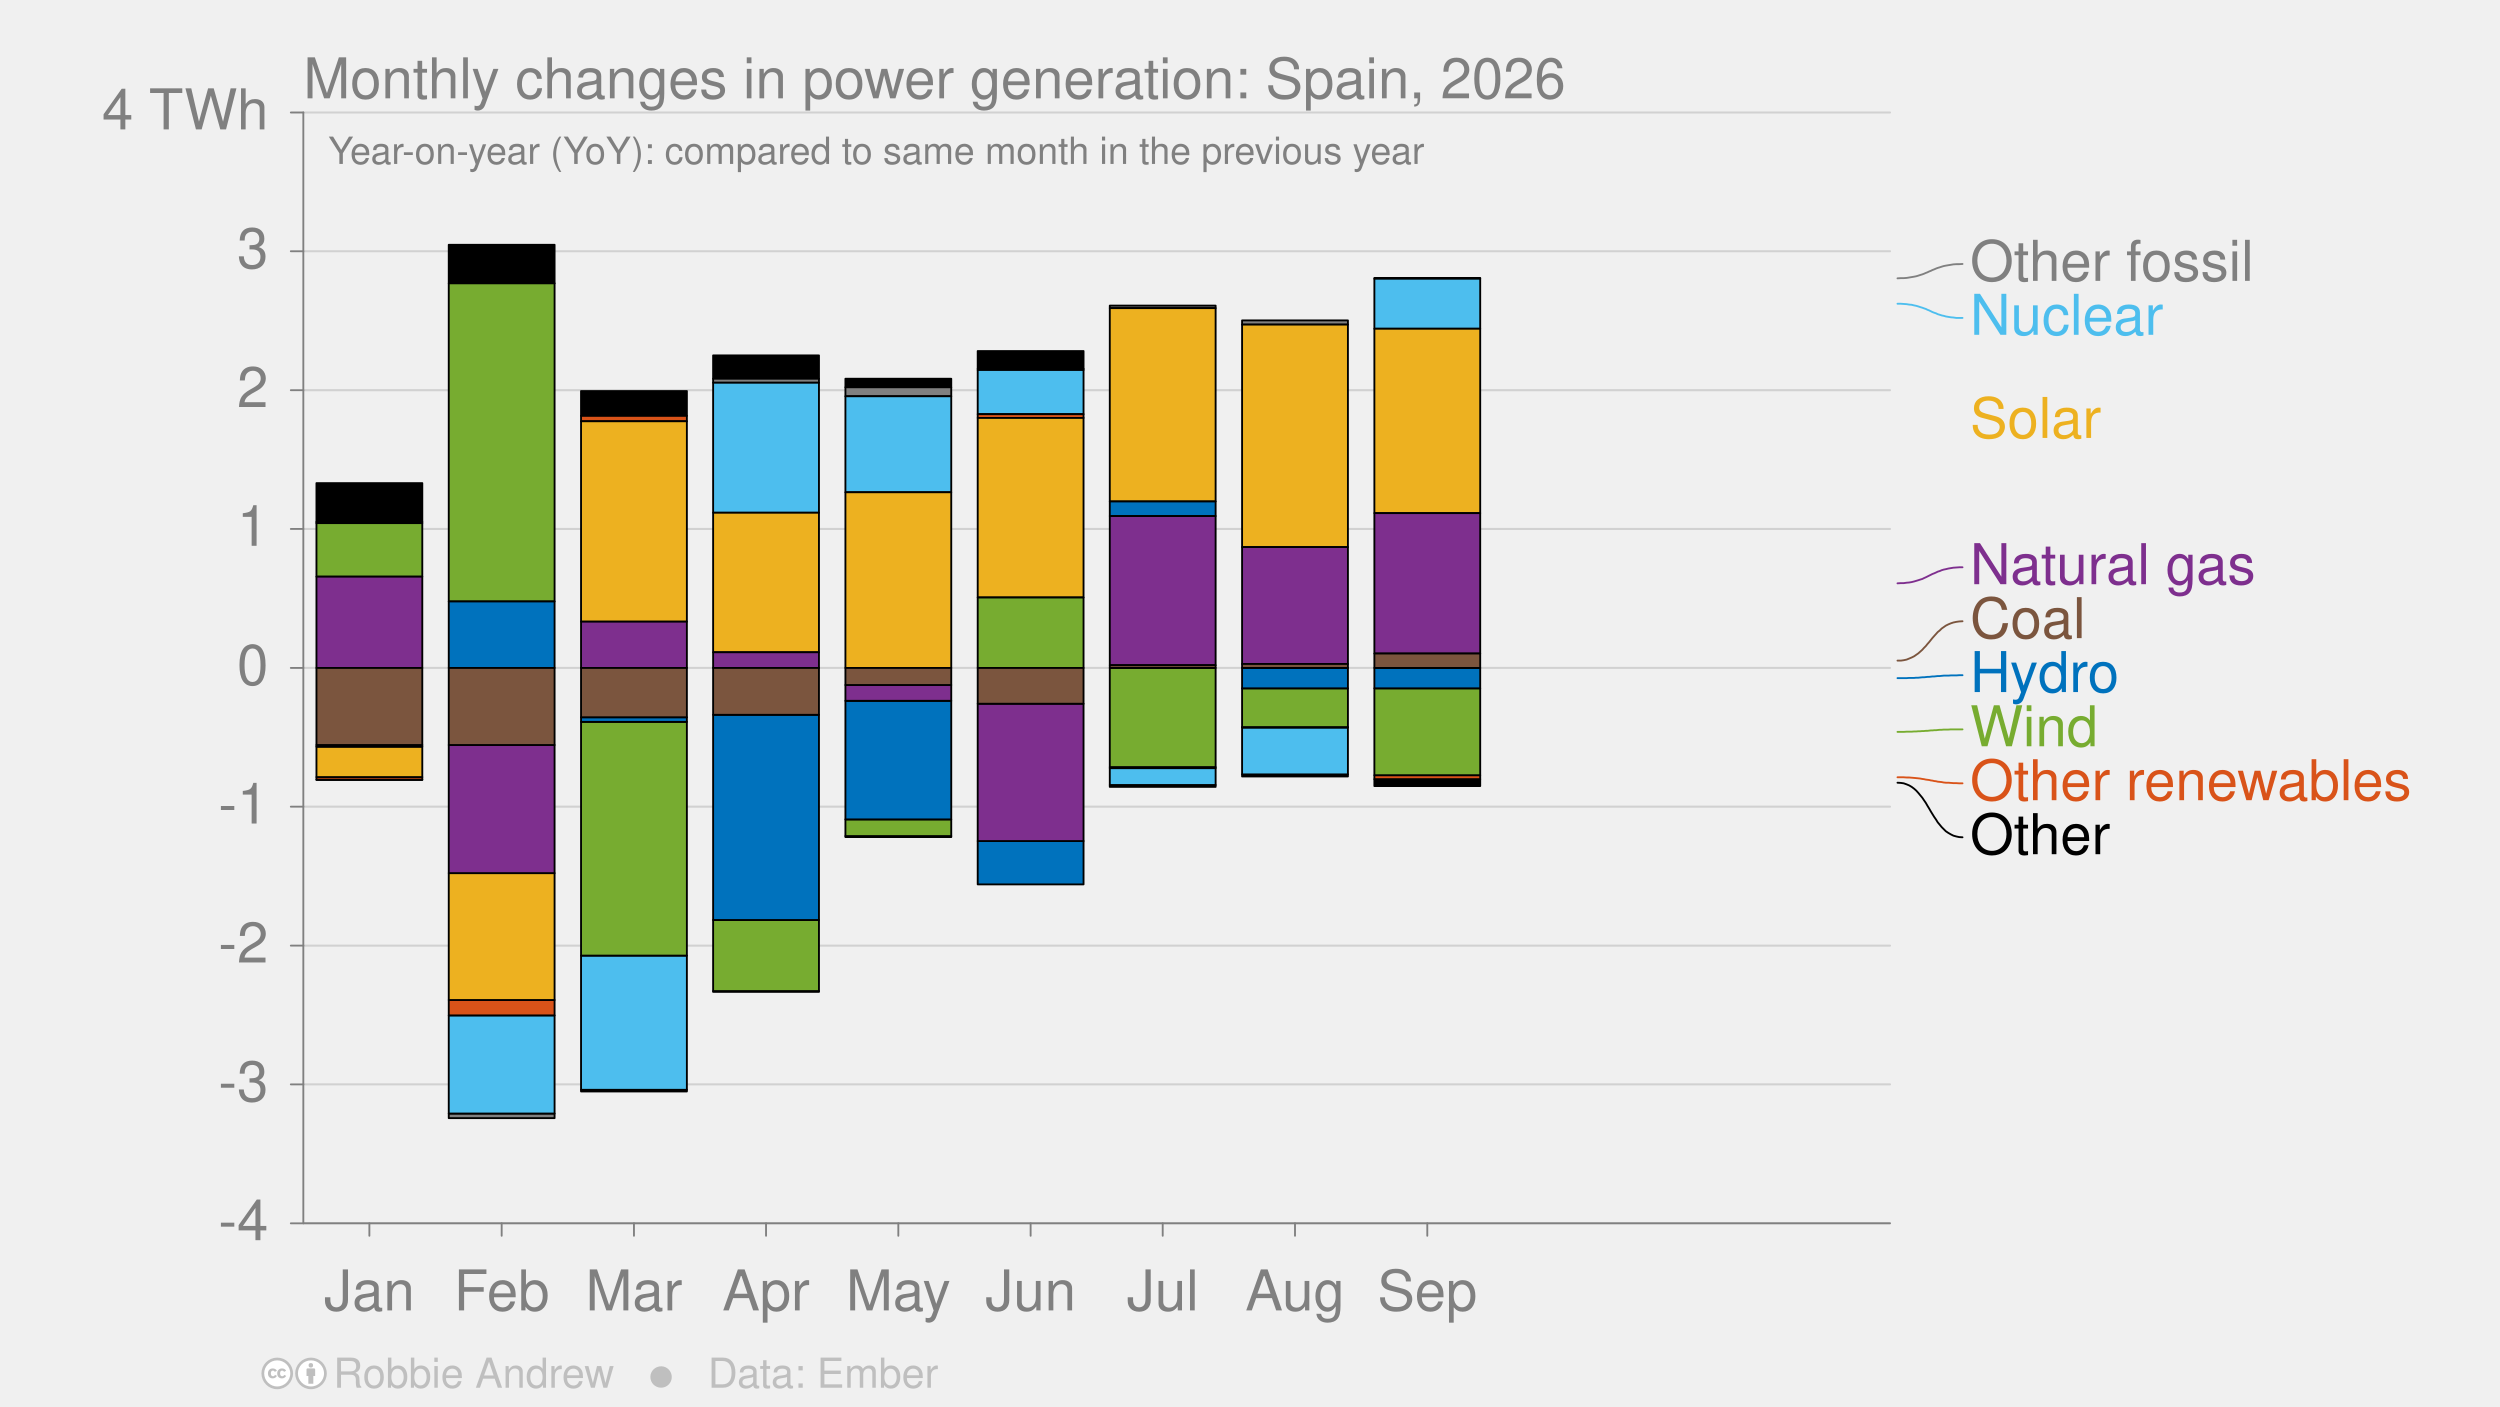
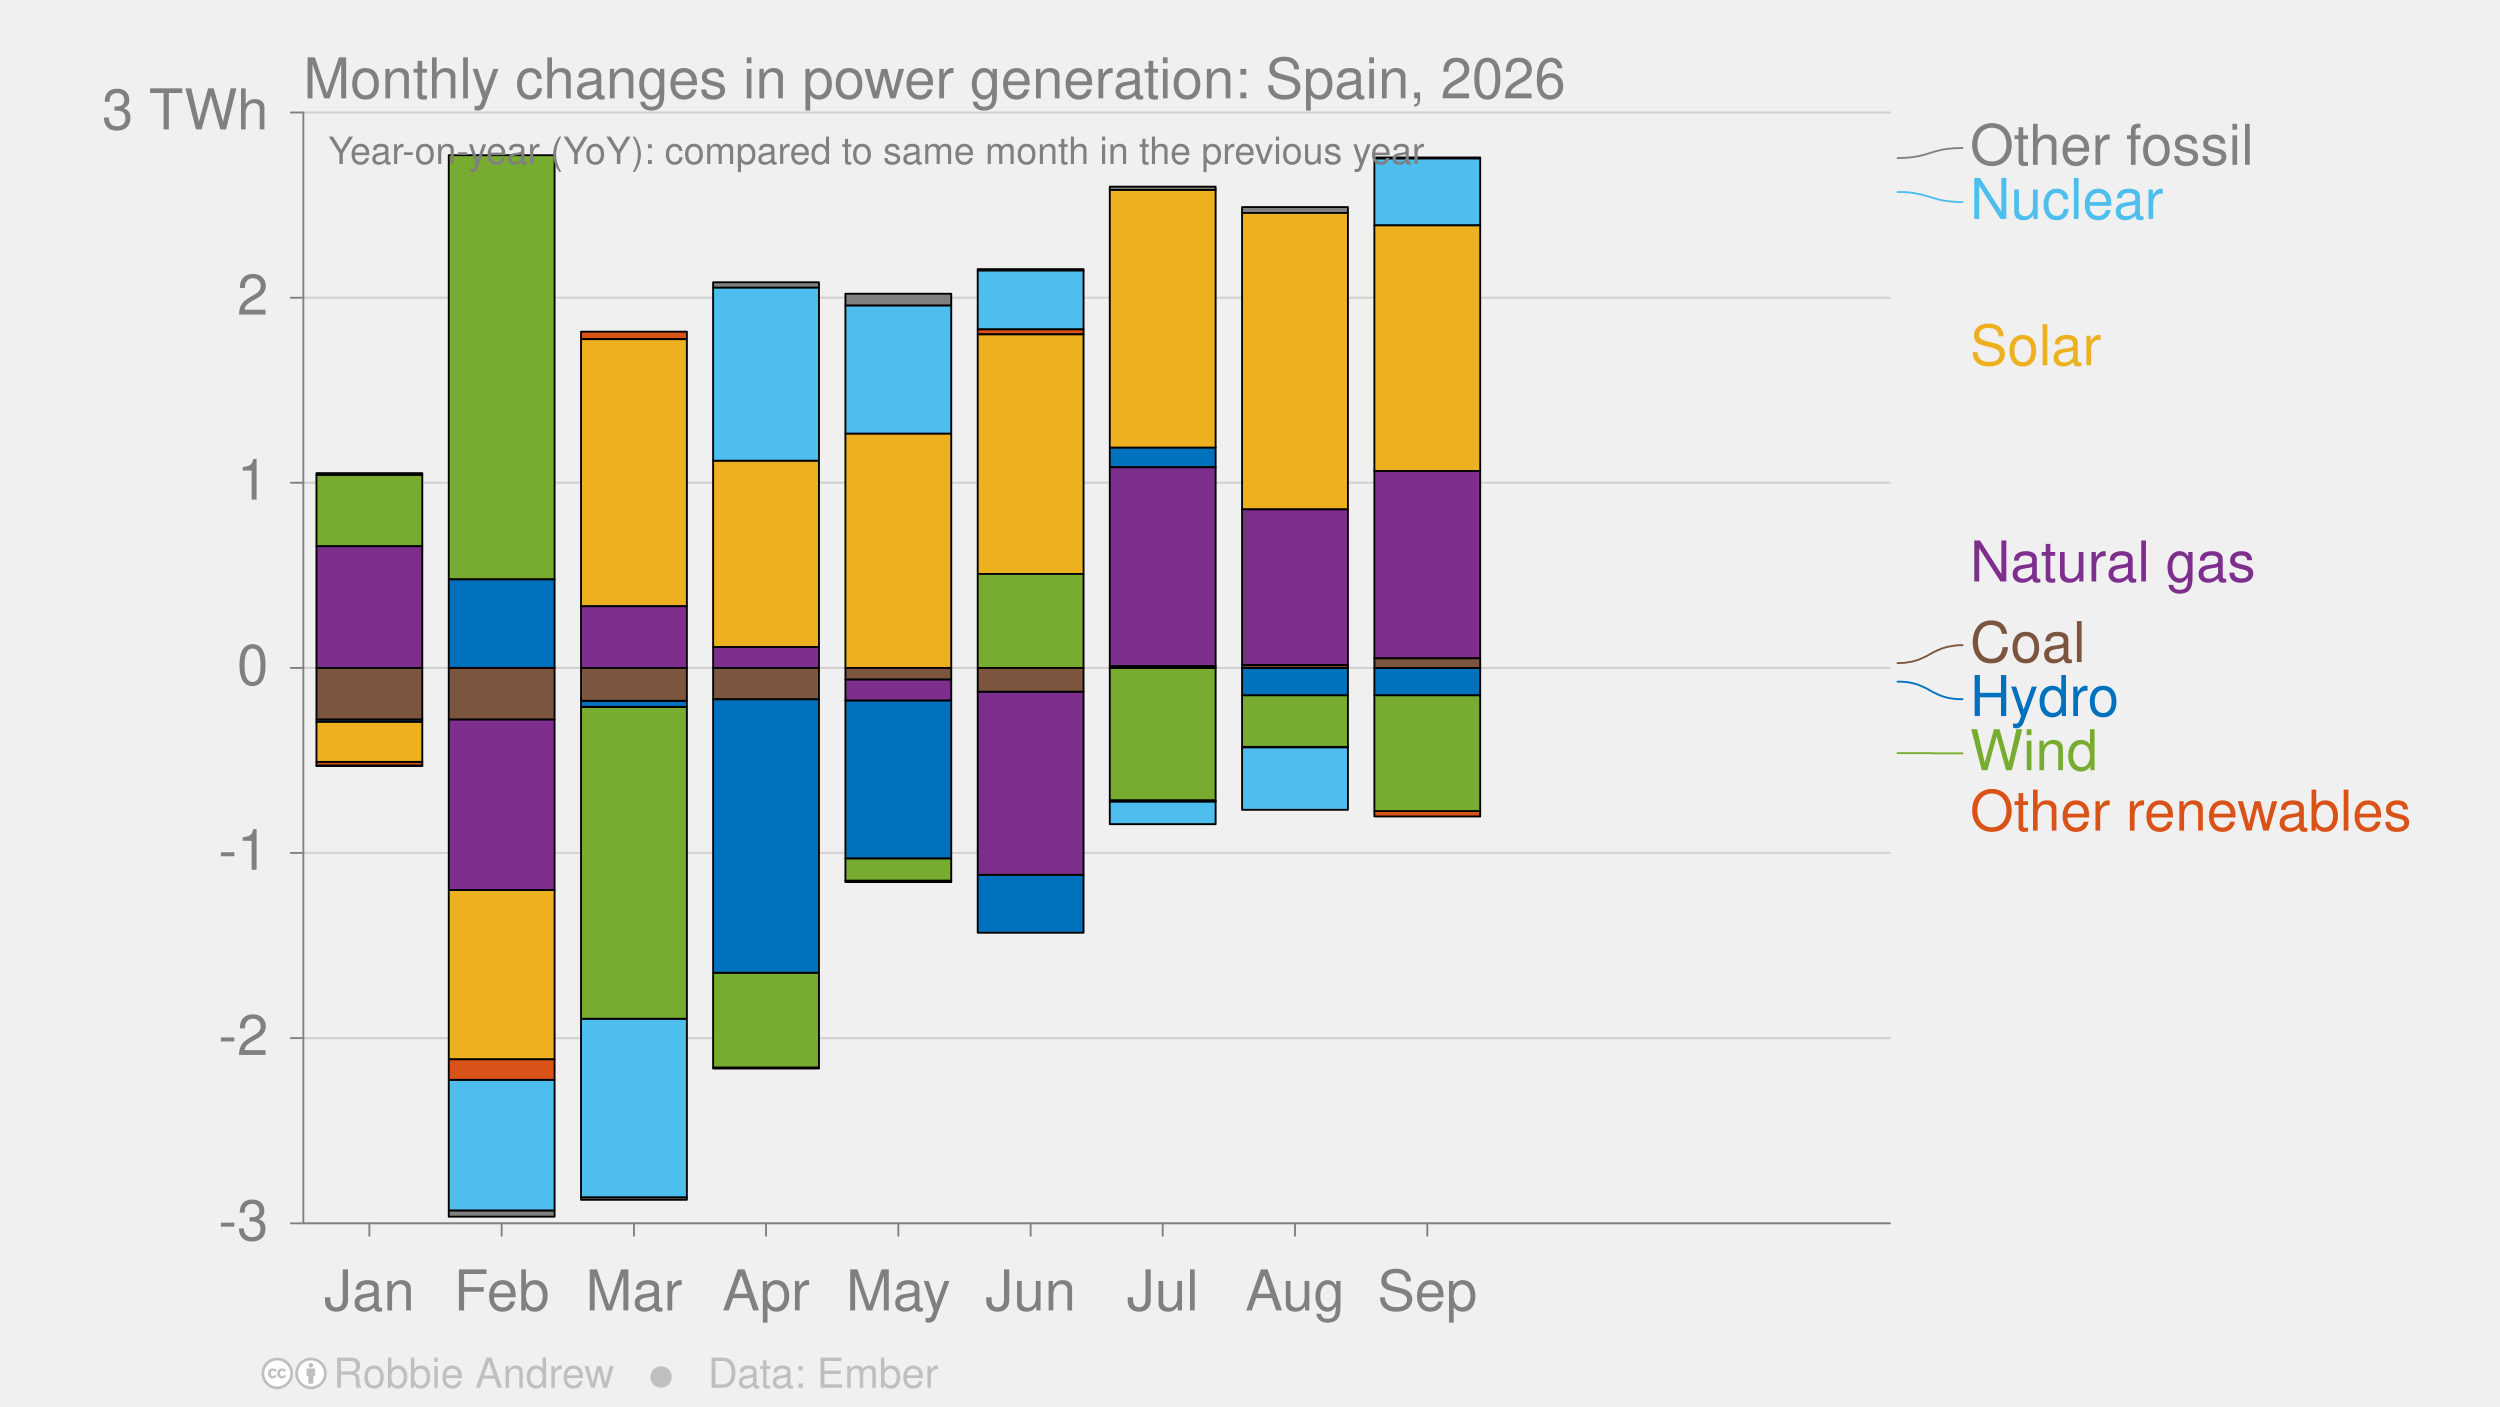
<svg xmlns="http://www.w3.org/2000/svg" xmlns:xlink="http://www.w3.org/1999/xlink" version="1.1" width="100%" height="100%" viewBox="0 0 1200.000 674.916">
  <style type="text/css">
  #main {font-family:Helvetica,Arial,sans-serif; font-size:27.00px;
         fill-opacity:1; fill:#000000; stroke:none; stroke-linejoin:round; stroke-linecap:round; stroke-width:1.00;}
  .marker {stroke-opacity:0;fill-opacity:0;}
  .marker:hover {stroke-opacity:0.5; fill-opacity:1;}
  .ticklabel {font-size:27.00px;fill:#808080;stroke:none;font-family:Helvetica}
  .ytl {text-anchor:end;}
  .dp1 {pointer-events:none;font-size:70%;text-anchor:middle;fill:#000000;}
  .dp2 {pointer-events:none;font-size:70%;text-anchor:middle;fill:#FFFFFF;}
  .numtip {pointer-events:none;}
  .cc {opacity:0.25;}
.dl_fe {background-color:#FDFFDF;display:flex;margin:auto;align-items:center}
.dl_fe_p {font-size:20px;text-align:center;margin:3px}
.dl_el {display:none;pointer-events:none;}
.cc:hover + .dl_el {display:block;}
text:hover + .dl_el {display:block;}
</style>
  <defs>
    <clipPath id="axis_clip">
      <rect x="145.8" y="54.2" width="761.2" height="532.8" />
    </clipPath>
    <path id="line_x" d="M 145.600,0 h 761.600" stroke="#262626" stroke-opacity="0.15" stroke-width="1.00" />
    <path id="tick_y" d="M 145.600,0 h -6.000" stroke="#808080" stroke-width="0.90" />
    <path id="tick_x" d="M 0,587.177 v 6.000" stroke="#808080" stroke-width="0.90" />
  </defs>
  <g id="main">
    <use xlink:href="#line_x" transform="translate(0,587.2)" />
-     <use xlink:href="#line_x" transform="translate(0,520.5)" />
-     <use xlink:href="#line_x" transform="translate(0,453.9)" />
-     <use xlink:href="#line_x" transform="translate(0,387.2)" />
+     <use xlink:href="#line_x" transform="translate(0,498.3)" />
+     <use xlink:href="#line_x" transform="translate(0,409.4)" />
    <use xlink:href="#line_x" transform="translate(0,320.6)" />
-     <use xlink:href="#line_x" transform="translate(0,253.9)" />
-     <use xlink:href="#line_x" transform="translate(0,187.3)" />
-     <use xlink:href="#line_x" transform="translate(0,120.6)" />
+     <use xlink:href="#line_x" transform="translate(0,231.7)" />
+     <use xlink:href="#line_x" transform="translate(0,142.9)" />
    <use xlink:href="#line_x" transform="translate(0,54.0)" />
    <use xlink:href="#tick_y" transform="translate(0,587.2)" />
-     <use xlink:href="#tick_y" transform="translate(0,520.5)" />
-     <use xlink:href="#tick_y" transform="translate(0,453.9)" />
-     <use xlink:href="#tick_y" transform="translate(0,387.2)" />
+     <use xlink:href="#tick_y" transform="translate(0,498.3)" />
+     <use xlink:href="#tick_y" transform="translate(0,409.4)" />
    <use xlink:href="#tick_y" transform="translate(0,320.6)" />
-     <use xlink:href="#tick_y" transform="translate(0,253.9)" />
-     <use xlink:href="#tick_y" transform="translate(0,187.3)" />
-     <use xlink:href="#tick_y" transform="translate(0,120.6)" />
+     <use xlink:href="#tick_y" transform="translate(0,231.7)" />
+     <use xlink:href="#tick_y" transform="translate(0,142.9)" />
    <use xlink:href="#tick_y" transform="translate(0,54.0)" />
    <use xlink:href="#tick_x" transform="translate(177.3,0)" />
    <use xlink:href="#tick_x" transform="translate(240.8,0)" />
    <use xlink:href="#tick_x" transform="translate(304.3,0)" />
    <use xlink:href="#tick_x" transform="translate(367.7,0)" />
    <use xlink:href="#tick_x" transform="translate(431.2,0)" />
    <use xlink:href="#tick_x" transform="translate(494.7,0)" />
    <use xlink:href="#tick_x" transform="translate(558.1,0)" />
    <use xlink:href="#tick_x" transform="translate(621.6,0)" />
    <use xlink:href="#tick_x" transform="translate(685.1,0)" />
    <polyline points="145.6,53.993 145.6,587.177 907.2,587.177" stroke="#808080" stroke-width="0.90" fill="none" />
    <text class="ticklabel xtl" transform="translate(177.3,629.0)" text-anchor="middle">Jan</text>
    <text class="ticklabel xtl" transform="translate(240.8,629.0)" text-anchor="middle">Feb</text>
    <text class="ticklabel xtl" transform="translate(304.3,629.0)" text-anchor="middle">Mar</text>
    <text class="ticklabel xtl" transform="translate(367.7,629.0)" text-anchor="middle">Apr</text>
    <text class="ticklabel xtl" transform="translate(431.2,629.0)" text-anchor="middle">May</text>
    <text class="ticklabel xtl" transform="translate(494.7,629.0)" text-anchor="middle">Jun</text>
    <text class="ticklabel xtl" transform="translate(558.1,629.0)" text-anchor="middle">Jul</text>
    <text class="ticklabel xtl" transform="translate(621.6,629.0)" text-anchor="middle">Aug</text>
    <text class="ticklabel xtl" transform="translate(685.1,629.0)" text-anchor="middle">Sep</text>
-     <text class="ticklabel ytl" transform="translate(128.8,595.3)">-4</text>
-     <text class="ticklabel ytl" transform="translate(128.8,528.6)">-3</text>
-     <text class="ticklabel ytl" transform="translate(128.8,462.0)">-2</text>
-     <text class="ticklabel ytl" transform="translate(128.8,395.3)">-1</text>
+     <text class="ticklabel ytl" transform="translate(128.8,595.3)">-3</text>
+     <text class="ticklabel ytl" transform="translate(128.8,506.4)">-2</text>
+     <text class="ticklabel ytl" transform="translate(128.8,417.5)">-1</text>
    <text class="ticklabel ytl" transform="translate(128.8,328.7)">0</text>
-     <text class="ticklabel ytl" transform="translate(128.8,262.0)">1</text>
-     <text class="ticklabel ytl" transform="translate(128.8,195.4)">2</text>
-     <text class="ticklabel ytl" transform="translate(128.8,128.7)">3</text>
-     <text class="ticklabel ytl" transform="translate(128.8,62.1)">4 TWh</text>
-     <g stroke="#000" stroke-width="0.90" fill="#000" clip-path="url(#axis_clip)">
-       <polygon class="pl" points="151.9,231.9 151.9,250.5 202.7,250.5 202.7,231.9 151.9,231.9" />
-       <polygon class="pl" points="215.4,117.5 215.4,136.0 266.2,136.0 266.2,117.5 215.4,117.5" />
-       <polygon class="pl" points="278.9,187.7 278.9,199.6 329.7,199.6 329.7,187.7 278.9,187.7" />
-       <polygon class="pl" points="342.3,170.6 342.3,181.8 393.1,181.8 393.1,170.6 342.3,170.6" />
-       <polygon class="pl" points="405.8,181.8 405.8,185.9 456.6,185.9 456.6,181.8 405.8,181.8" />
-       <polygon class="pl" points="469.3,168.5 469.3,177.0 520.1,177.0 520.1,168.5 469.3,168.5" />
-       <polygon class="pl" points="532.7,377.7 532.7,376.8 583.5,376.8 583.5,377.7 532.7,377.7" />
-       <polygon class="pl" points="596.2,372.7 596.2,371.7 647.0,371.7 647.0,372.7 596.2,372.7" />
-       <polygon class="pl" points="659.7,377.3 659.7,374.0 710.5,374.0 710.5,377.3 659.7,377.3" />
-     </g>
+     <text class="ticklabel ytl" transform="translate(128.8,239.8)">1</text>
+     <text class="ticklabel ytl" transform="translate(128.8,151.0)">2</text>
+     <text class="ticklabel ytl" transform="translate(128.8,62.1)">3 TWh</text>
    <g stroke="#000" stroke-width="0.90" fill="#808080" clip-path="url(#axis_clip)">
-       <polygon class="pl" points="151.9,374.4 151.9,374.2 202.7,374.2 202.7,374.4 151.9,374.4" />
-       <polygon class="pl" points="215.4,536.7 215.4,534.5 266.2,534.5 266.2,536.7 215.4,536.7" />
-       <polygon class="pl" points="278.9,523.9 278.9,523.1 329.7,523.1 329.7,523.9 278.9,523.9" />
-       <polygon class="pl" points="342.3,181.8 342.3,183.7 393.1,183.7 393.1,181.8 342.3,181.8" />
-       <polygon class="pl" points="405.8,185.9 405.8,190.2 456.6,190.2 456.6,185.9 405.8,185.9" />
-       <polygon class="pl" points="469.3,177.0 469.3,177.6 520.1,177.6 520.1,177.0 469.3,177.0" />
-       <polygon class="pl" points="532.7,146.7 532.7,147.9 583.5,147.9 583.5,146.7 532.7,146.7" />
-       <polygon class="pl" points="596.2,153.8 596.2,155.8 647.0,155.8 647.0,153.8 596.2,153.8" />
-       <polygon class="pl" points="659.7,133.4 659.7,133.8 710.5,133.8 710.5,133.4 659.7,133.4" />
+       <polygon class="pl" points="151.9,367.7 151.9,367.4 202.7,367.4 202.7,367.7 151.9,367.7" />
+       <polygon class="pl" points="215.4,584.0 215.4,581.0 266.2,581.0 266.2,584.0 215.4,584.0" />
+       <polygon class="pl" points="278.9,575.9 278.9,574.7 329.7,574.7 329.7,575.9 278.9,575.9" />
+       <polygon class="pl" points="342.3,135.5 342.3,138.1 393.1,138.1 393.1,135.5 342.3,135.5" />
+       <polygon class="pl" points="405.8,141.0 405.8,146.7 456.6,146.7 456.6,141.0 405.8,141.0" />
+       <polygon class="pl" points="469.3,129.2 469.3,129.9 520.1,129.9 520.1,129.2 469.3,129.2" />
+       <polygon class="pl" points="532.7,89.6 532.7,91.2 583.5,91.2 583.5,89.6 532.7,89.6" />
+       <polygon class="pl" points="596.2,99.4 596.2,102.2 647.0,102.2 647.0,99.4 596.2,99.4" />
+       <polygon class="pl" points="659.7,75.6 659.7,76.1 710.5,76.1 710.5,75.6 659.7,75.6" />
    </g>
    <g stroke="#000" stroke-width="0.90" fill="#4DBEEE" clip-path="url(#axis_clip)">
-       <polygon class="pl" points="151.9,250.5 151.9,251.1 202.7,251.1 202.7,250.5 151.9,250.5" />
-       <polygon class="pl" points="215.4,534.5 215.4,487.4 266.2,487.4 266.2,534.5 215.4,534.5" />
-       <polygon class="pl" points="278.9,523.1 278.9,458.7 329.7,458.7 329.7,523.1 278.9,523.1" />
-       <polygon class="pl" points="342.3,183.7 342.3,246.1 393.1,246.1 393.1,183.7 342.3,183.7" />
-       <polygon class="pl" points="405.8,190.2 405.8,236.3 456.6,236.3 456.6,190.2 405.8,190.2" />
-       <polygon class="pl" points="469.3,177.6 469.3,198.8 520.1,198.8 520.1,177.6 469.3,177.6" />
-       <polygon class="pl" points="532.7,376.8 532.7,368.7 583.5,368.7 583.5,376.8 532.7,376.8" />
-       <polygon class="pl" points="596.2,371.7 596.2,349.2 647.0,349.2 647.0,371.7 596.2,371.7" />
-       <polygon class="pl" points="659.7,133.8 659.7,157.8 710.5,157.8 710.5,133.8 659.7,133.8" />
+       <polygon class="pl" points="151.9,227.1 151.9,228.0 202.7,228.0 202.7,227.1 151.9,227.1" />
+       <polygon class="pl" points="215.4,581.0 215.4,518.3 266.2,518.3 266.2,581.0 215.4,581.0" />
+       <polygon class="pl" points="278.9,574.7 278.9,489.0 329.7,489.0 329.7,574.7 278.9,574.7" />
+       <polygon class="pl" points="342.3,138.1 342.3,221.2 393.1,221.2 393.1,138.1 342.3,138.1" />
+       <polygon class="pl" points="405.8,146.7 405.8,208.2 456.6,208.2 456.6,146.7 405.8,146.7" />
+       <polygon class="pl" points="469.3,129.9 469.3,158.1 520.1,158.1 520.1,129.9 469.3,129.9" />
+       <polygon class="pl" points="532.7,395.6 532.7,384.7 583.5,384.7 583.5,395.6 532.7,395.6" />
+       <polygon class="pl" points="596.2,388.7 596.2,358.7 647.0,358.7 647.0,388.7 596.2,388.7" />
+       <polygon class="pl" points="659.7,76.1 659.7,108.2 710.5,108.2 710.5,76.1 659.7,76.1" />
    </g>
    <g stroke="#000" stroke-width="0.90" fill="#D95319" clip-path="url(#axis_clip)">
-       <polygon class="pl" points="151.9,374.2 151.9,373.0 202.7,373.0 202.7,374.2 151.9,374.2" />
-       <polygon class="pl" points="215.4,487.4 215.4,480.0 266.2,480.0 266.2,487.4 215.4,487.4" />
-       <polygon class="pl" points="278.9,199.6 278.9,202.2 329.7,202.2 329.7,199.6 278.9,199.6" />
-       <polygon class="pl" points="342.3,476.1 342.3,475.7 393.1,475.7 393.1,476.1 342.3,476.1" />
-       <polygon class="pl" points="405.8,401.8 405.8,401.3 456.6,401.3 456.6,401.8 405.8,401.8" />
-       <polygon class="pl" points="469.3,198.8 469.3,200.6 520.1,200.6 520.1,198.8 469.3,198.8" />
-       <polygon class="pl" points="532.7,368.7 532.7,368.2 583.5,368.2 583.5,368.7 532.7,368.7" />
-       <polygon class="pl" points="596.2,349.2 596.2,349.0 647.0,349.0 647.0,349.2 596.2,349.2" />
-       <polygon class="pl" points="659.7,374.0 659.7,372.1 710.5,372.1 710.5,374.0 659.7,374.0" />
+       <polygon class="pl" points="151.9,367.4 151.9,365.7 202.7,365.7 202.7,367.4 151.9,367.4" />
+       <polygon class="pl" points="215.4,518.3 215.4,508.4 266.2,508.4 266.2,518.3 215.4,518.3" />
+       <polygon class="pl" points="278.9,159.2 278.9,162.8 329.7,162.8 329.7,159.2 278.9,159.2" />
+       <polygon class="pl" points="342.3,512.9 342.3,512.4 393.1,512.4 393.1,512.9 342.3,512.9" />
+       <polygon class="pl" points="405.8,423.4 405.8,422.7 456.6,422.7 456.6,423.4 405.8,423.4" />
+       <polygon class="pl" points="469.3,158.1 469.3,160.5 520.1,160.5 520.1,158.1 469.3,158.1" />
+       <polygon class="pl" points="532.7,384.7 532.7,384.1 583.5,384.1 583.5,384.7 532.7,384.7" />
+       <polygon class="pl" points="596.2,358.7 596.2,358.5 647.0,358.5 647.0,358.7 596.2,358.7" />
+       <polygon class="pl" points="659.7,391.9 659.7,389.3 710.5,389.3 710.5,391.9 659.7,391.9" />
    </g>
    <g stroke="#000" stroke-width="0.90" fill="#EDB120" clip-path="url(#axis_clip)">
-       <polygon class="pl" points="151.9,373.0 151.9,358.4 202.7,358.4 202.7,373.0 151.9,373.0" />
-       <polygon class="pl" points="215.4,480.0 215.4,419.1 266.2,419.1 266.2,480.0 215.4,480.0" />
-       <polygon class="pl" points="278.9,202.2 278.9,298.4 329.7,298.4 329.7,202.2 278.9,202.2" />
-       <polygon class="pl" points="342.3,246.1 342.3,313.1 393.1,313.1 393.1,246.1 342.3,246.1" />
-       <polygon class="pl" points="405.8,236.3 405.8,320.6 456.6,320.6 456.6,236.3 405.8,236.3" />
-       <polygon class="pl" points="469.3,200.6 469.3,286.8 520.1,286.8 520.1,200.6 469.3,200.6" />
-       <polygon class="pl" points="532.7,147.9 532.7,240.7 583.5,240.7 583.5,147.9 532.7,147.9" />
-       <polygon class="pl" points="596.2,155.8 596.2,262.6 647.0,262.6 647.0,155.8 596.2,155.8" />
-       <polygon class="pl" points="659.7,157.8 659.7,246.3 710.5,246.3 710.5,157.8 659.7,157.8" />
+       <polygon class="pl" points="151.9,365.7 151.9,346.4 202.7,346.4 202.7,365.7 151.9,365.7" />
+       <polygon class="pl" points="215.4,508.4 215.4,427.2 266.2,427.2 266.2,508.4 215.4,508.4" />
+       <polygon class="pl" points="278.9,162.8 278.9,291.0 329.7,291.0 329.7,162.8 278.9,162.8" />
+       <polygon class="pl" points="342.3,221.2 342.3,310.6 393.1,310.6 393.1,221.2 342.3,221.2" />
+       <polygon class="pl" points="405.8,208.2 405.8,320.6 456.6,320.6 456.6,208.2 405.8,208.2" />
+       <polygon class="pl" points="469.3,160.5 469.3,275.5 520.1,275.5 520.1,160.5 469.3,160.5" />
+       <polygon class="pl" points="532.7,91.2 532.7,214.9 583.5,214.9 583.5,91.2 532.7,91.2" />
+       <polygon class="pl" points="596.2,102.2 596.2,244.5 647.0,244.5 647.0,102.2 596.2,102.2" />
+       <polygon class="pl" points="659.7,108.2 659.7,226.1 710.5,226.1 710.5,108.2 659.7,108.2" />
    </g>
    <g stroke="#000" stroke-width="0.90" fill="#77AC30" clip-path="url(#axis_clip)">
-       <polygon class="pl" points="151.9,251.1 151.9,276.8 202.7,276.8 202.7,251.1 151.9,251.1" />
-       <polygon class="pl" points="215.4,136.0 215.4,288.7 266.2,288.7 266.2,136.0 215.4,136.0" />
-       <polygon class="pl" points="278.9,458.7 278.9,346.5 329.7,346.5 329.7,458.7 278.9,458.7" />
-       <polygon class="pl" points="342.3,475.7 342.3,441.6 393.1,441.6 393.1,475.7 342.3,475.7" />
-       <polygon class="pl" points="405.8,401.3 405.8,393.3 456.6,393.3 456.6,401.3 405.8,401.3" />
-       <polygon class="pl" points="469.3,286.8 469.3,320.6 520.1,320.6 520.1,286.8 469.3,286.8" />
-       <polygon class="pl" points="532.7,368.2 532.7,320.6 583.5,320.6 583.5,368.2 532.7,368.2" />
-       <polygon class="pl" points="596.2,349.0 596.2,330.4 647.0,330.4 647.0,349.0 596.2,349.0" />
-       <polygon class="pl" points="659.7,372.1 659.7,330.4 710.5,330.4 710.5,372.1 659.7,372.1" />
+       <polygon class="pl" points="151.9,228.0 151.9,262.2 202.7,262.2 202.7,228.0 151.9,228.0" />
+       <polygon class="pl" points="215.4,74.5 215.4,278.1 266.2,278.1 266.2,74.5 215.4,74.5" />
+       <polygon class="pl" points="278.9,489.0 278.9,339.3 329.7,339.3 329.7,489.0 278.9,489.0" />
+       <polygon class="pl" points="342.3,512.4 342.3,466.9 393.1,466.9 393.1,512.4 342.3,512.4" />
+       <polygon class="pl" points="405.8,422.7 405.8,412.0 456.6,412.0 456.6,422.7 405.8,422.7" />
+       <polygon class="pl" points="469.3,275.5 469.3,320.6 520.1,320.6 520.1,275.5 469.3,275.5" />
+       <polygon class="pl" points="532.7,384.1 532.7,320.6 583.5,320.6 583.5,384.1 532.7,384.1" />
+       <polygon class="pl" points="596.2,358.5 596.2,333.7 647.0,333.7 647.0,358.5 596.2,358.5" />
+       <polygon class="pl" points="659.7,389.3 659.7,333.7 710.5,333.7 710.5,389.3 659.7,389.3" />
    </g>
    <g stroke="#000" stroke-width="0.90" fill="#0072BD" clip-path="url(#axis_clip)">
-       <polygon class="pl" points="151.9,358.4 151.9,357.6 202.7,357.6 202.7,358.4 151.9,358.4" />
-       <polygon class="pl" points="215.4,288.7 215.4,320.6 266.2,320.6 266.2,288.7 215.4,288.7" />
-       <polygon class="pl" points="278.9,346.5 278.9,344.3 329.7,344.3 329.7,346.5 278.9,346.5" />
-       <polygon class="pl" points="342.3,441.6 342.3,343.1 393.1,343.1 393.1,441.6 342.3,441.6" />
-       <polygon class="pl" points="405.8,393.3 405.8,336.4 456.6,336.4 456.6,393.3 405.8,393.3" />
-       <polygon class="pl" points="469.3,424.5 469.3,403.7 520.1,403.7 520.1,424.5 469.3,424.5" />
-       <polygon class="pl" points="532.7,240.7 532.7,247.7 583.5,247.7 583.5,240.7 532.7,240.7" />
-       <polygon class="pl" points="596.2,330.4 596.2,320.6 647.0,320.6 647.0,330.4 596.2,330.4" />
-       <polygon class="pl" points="659.7,330.4 659.7,320.6 710.5,320.6 710.5,330.4 659.7,330.4" />
+       <polygon class="pl" points="151.9,346.4 151.9,345.3 202.7,345.3 202.7,346.4 151.9,346.4" />
+       <polygon class="pl" points="215.4,278.1 215.4,320.6 266.2,320.6 266.2,278.1 215.4,278.1" />
+       <polygon class="pl" points="278.9,339.3 278.9,336.4 329.7,336.4 329.7,339.3 278.9,339.3" />
+       <polygon class="pl" points="342.3,466.9 342.3,335.6 393.1,335.6 393.1,466.9 342.3,466.9" />
+       <polygon class="pl" points="405.8,412.0 405.8,336.2 456.6,336.2 456.6,412.0 405.8,412.0" />
+       <polygon class="pl" points="469.3,447.7 469.3,419.9 520.1,419.9 520.1,447.7 469.3,447.7" />
+       <polygon class="pl" points="532.7,214.9 532.7,224.3 583.5,224.3 583.5,214.9 532.7,214.9" />
+       <polygon class="pl" points="596.2,333.7 596.2,320.6 647.0,320.6 647.0,333.7 596.2,333.7" />
+       <polygon class="pl" points="659.7,333.7 659.7,320.6 710.5,320.6 710.5,333.7 659.7,333.7" />
    </g>
    <g stroke="#000" stroke-width="0.90" fill="#7E2F8E" clip-path="url(#axis_clip)">
-       <polygon class="pl" points="151.9,276.8 151.9,320.6 202.7,320.6 202.7,276.8 151.9,276.8" />
-       <polygon class="pl" points="215.4,419.1 215.4,357.6 266.2,357.6 266.2,419.1 215.4,419.1" />
-       <polygon class="pl" points="278.9,298.4 278.9,320.6 329.7,320.6 329.7,298.4 278.9,298.4" />
-       <polygon class="pl" points="342.3,313.1 342.3,320.6 393.1,320.6 393.1,313.1 342.3,313.1" />
-       <polygon class="pl" points="405.8,336.4 405.8,328.8 456.6,328.8 456.6,336.4 405.8,336.4" />
-       <polygon class="pl" points="469.3,403.7 469.3,337.8 520.1,337.8 520.1,403.7 469.3,403.7" />
-       <polygon class="pl" points="532.7,247.7 532.7,319.3 583.5,319.3 583.5,247.7 532.7,247.7" />
-       <polygon class="pl" points="596.2,262.6 596.2,318.7 647.0,318.7 647.0,262.6 596.2,262.6" />
-       <polygon class="pl" points="659.7,246.3 659.7,313.7 710.5,313.7 710.5,246.3 659.7,246.3" />
+       <polygon class="pl" points="151.9,262.2 151.9,320.6 202.7,320.6 202.7,262.2 151.9,262.2" />
+       <polygon class="pl" points="215.4,427.2 215.4,345.3 266.2,345.3 266.2,427.2 215.4,427.2" />
+       <polygon class="pl" points="278.9,291.0 278.9,320.6 329.7,320.6 329.7,291.0 278.9,291.0" />
+       <polygon class="pl" points="342.3,310.6 342.3,320.6 393.1,320.6 393.1,310.6 342.3,310.6" />
+       <polygon class="pl" points="405.8,336.2 405.8,326.1 456.6,326.1 456.6,336.2 405.8,336.2" />
+       <polygon class="pl" points="469.3,419.9 469.3,332.0 520.1,332.0 520.1,419.9 469.3,419.9" />
+       <polygon class="pl" points="532.7,224.3 532.7,319.7 583.5,319.7 583.5,224.3 532.7,224.3" />
+       <polygon class="pl" points="596.2,244.5 596.2,319.3 647.0,319.3 647.0,244.5 596.2,244.5" />
+       <polygon class="pl" points="659.7,226.1 659.7,316.0 710.5,316.0 710.5,226.1 659.7,226.1" />
    </g>
    <g stroke="#000" stroke-width="0.90" fill="#7B553E" clip-path="url(#axis_clip)">
-       <polygon class="pl" points="151.9,357.6 151.9,320.6 202.7,320.6 202.7,357.6 151.9,357.6" />
-       <polygon class="pl" points="215.4,357.6 215.4,320.6 266.2,320.6 266.2,357.6 215.4,357.6" />
-       <polygon class="pl" points="278.9,344.3 278.9,320.6 329.7,320.6 329.7,344.3 278.9,344.3" />
-       <polygon class="pl" points="342.3,343.1 342.3,320.6 393.1,320.6 393.1,343.1 342.3,343.1" />
-       <polygon class="pl" points="405.8,328.8 405.8,320.6 456.6,320.6 456.6,328.8 405.8,328.8" />
-       <polygon class="pl" points="469.3,337.8 469.3,320.6 520.1,320.6 520.1,337.8 469.3,337.8" />
-       <polygon class="pl" points="532.7,319.3 532.7,320.6 583.5,320.6 583.5,319.3 532.7,319.3" />
-       <polygon class="pl" points="596.2,318.7 596.2,320.6 647.0,320.6 647.0,318.7 596.2,318.7" />
-       <polygon class="pl" points="659.7,313.7 659.7,320.6 710.5,320.6 710.5,313.7 659.7,313.7" />
+       <polygon class="pl" points="151.9,345.3 151.9,320.6 202.7,320.6 202.7,345.3 151.9,345.3" />
+       <polygon class="pl" points="215.4,345.3 215.4,320.6 266.2,320.6 266.2,345.3 215.4,345.3" />
+       <polygon class="pl" points="278.9,336.4 278.9,320.6 329.7,320.6 329.7,336.4 278.9,336.4" />
+       <polygon class="pl" points="342.3,335.6 342.3,320.6 393.1,320.6 393.1,335.6 342.3,335.6" />
+       <polygon class="pl" points="405.8,326.1 405.8,320.6 456.6,320.6 456.6,326.1 405.8,326.1" />
+       <polygon class="pl" points="469.3,332.0 469.3,320.6 520.1,320.6 520.1,332.0 469.3,332.0" />
+       <polygon class="pl" points="532.7,319.7 532.7,320.6 583.5,320.6 583.5,319.7 532.7,319.7" />
+       <polygon class="pl" points="596.2,319.3 596.2,320.6 647.0,320.6 647.0,319.3 596.2,319.3" />
+       <polygon class="pl" points="659.7,316.0 659.7,320.6 710.5,320.6 710.5,316.0 659.7,316.0" />
    </g>
-     <text transform="translate(945.6,298.2)" dy="8.1" font-size="27.00" fill="#7B553E" stroke="none">Coal</text>
-     <text transform="translate(945.6,272.3)" dy="8.1" font-size="27.00" fill="#7E2F8E" stroke="none">Natural gas</text>
-     <text transform="translate(945.6,324.1)" dy="8.1" font-size="27.00" fill="#0072BD" stroke="none">Hydro</text>
-     <text transform="translate(945.6,350.1)" dy="8.1" font-size="27.00" fill="#77AC30" stroke="none">Wind</text>
-     <text transform="translate(945.6,202.1)" dy="8.1" font-size="27.00" fill="#EDB120" stroke="none">Solar</text>
-     <text transform="translate(945.6,376.0)" dy="8.1" font-size="27.00" fill="#D95319" stroke="none">Other renewables</text>
-     <text transform="translate(945.6,152.6)" dy="8.1" font-size="27.00" fill="#4DBEEE" stroke="none">Nuclear</text>
-     <text transform="translate(945.6,126.7)" dy="8.1" font-size="27.00" fill="#808080" stroke="none">Other fossil</text>
-     <text transform="translate(945.6,401.9)" dy="8.1" font-size="27.00" fill="#000" stroke="none">Other</text>
-     <polyline class="pl" points="910.8,317.1 912.4,317.1 913.8,316.9 915.2,316.6 916.4,316.1 917.6,315.6 918.8,315.0 919.8,314.3 920.8,313.6 921.7,312.8 922.7,311.9 923.5,311.0 924.4,310.1 925.2,309.1 926.0,308.2 926.8,307.2 927.6,306.2 928.4,305.3 929.3,304.3 930.1,303.4 931.1,302.6 932.0,301.7 933.0,301.0 934.0,300.3 935.2,299.7 936.4,299.2 937.6,298.8 939.0,298.5 940.4,298.3 942.0,298.2" stroke="#7B553E" stroke-width="0.90" stroke-opacity="1.00" fill="none" />
-     <polyline class="pl" points="910.8,280.0 912.4,279.9 913.8,279.9 915.2,279.7 916.4,279.6 917.6,279.4 918.8,279.1 919.8,278.8 920.8,278.5 921.7,278.2 922.7,277.9 923.5,277.5 924.4,277.1 925.2,276.7 926.0,276.3 926.8,275.9 927.6,275.5 928.4,275.2 929.3,274.8 930.1,274.4 931.1,274.1 932.0,273.7 933.0,273.4 934.0,273.2 935.2,272.9 936.4,272.7 937.6,272.5 939.0,272.4 940.4,272.3 942.0,272.3" stroke="#7E2F8E" stroke-width="0.90" stroke-opacity="1.00" fill="none" />
-     <polyline class="pl" points="910.8,325.5 912.4,325.5 913.8,325.5 915.2,325.5 916.4,325.4 917.6,325.4 918.8,325.4 919.8,325.3 920.8,325.3 921.7,325.2 922.7,325.1 923.5,325.1 924.4,325.0 925.2,324.9 926.0,324.9 926.8,324.8 927.6,324.7 928.4,324.7 929.3,324.6 930.1,324.5 931.1,324.5 932.0,324.4 933.0,324.3 934.0,324.3 935.2,324.3 936.4,324.2 937.6,324.2 939.0,324.2 940.4,324.1 942.0,324.1" stroke="#0072BD" stroke-width="0.90" stroke-opacity="1.00" fill="none" />
-     <polyline class="pl" points="910.8,351.3 912.4,351.3 913.8,351.3 915.2,351.2 916.4,351.2 917.6,351.2 918.8,351.1 919.8,351.1 920.8,351.0 921.7,351.0 922.7,350.9 923.5,350.9 924.4,350.8 925.2,350.8 926.0,350.7 926.8,350.6 927.6,350.6 928.4,350.5 929.3,350.5 930.1,350.4 931.1,350.3 932.0,350.3 933.0,350.2 934.0,350.2 935.2,350.2 936.4,350.1 937.6,350.1 939.0,350.1 940.4,350.1 942.0,350.1" stroke="#77AC30" stroke-width="0.90" stroke-opacity="1.00" fill="none" />
-     <polyline class="pl" points="910.8,373.1 912.4,373.1 913.8,373.1 915.2,373.2 916.4,373.2 917.6,373.3 918.8,373.4 919.8,373.5 920.8,373.6 921.7,373.7 922.7,373.9 923.5,374.0 924.4,374.2 925.2,374.3 926.0,374.4 926.8,374.6 927.6,374.7 928.4,374.9 929.3,375.0 930.1,375.2 931.1,375.3 932.0,375.4 933.0,375.6 934.0,375.7 935.2,375.7 936.4,375.8 937.6,375.9 939.0,375.9 940.4,376.0 942.0,376.0" stroke="#D95319" stroke-width="0.90" stroke-opacity="1.00" fill="none" />
-     <polyline class="pl" points="910.8,145.8 912.4,145.8 913.8,145.9 915.2,146.0 916.4,146.2 917.6,146.3 918.8,146.6 919.8,146.8 920.8,147.1 921.7,147.4 922.7,147.7 923.5,148.0 924.4,148.3 925.2,148.7 926.0,149.0 926.8,149.4 927.6,149.8 928.4,150.1 929.3,150.4 930.1,150.8 931.1,151.1 932.0,151.4 933.0,151.6 934.0,151.9 935.2,152.1 936.4,152.3 937.6,152.4 939.0,152.6 940.4,152.6 942.0,152.6" stroke="#4DBEEE" stroke-width="0.90" stroke-opacity="1.00" fill="none" />
-     <polyline class="pl" points="910.8,133.6 912.4,133.5 913.8,133.5 915.2,133.4 916.4,133.2 917.6,133.0 918.8,132.8 919.8,132.6 920.8,132.3 921.7,132.0 922.7,131.7 923.5,131.4 924.4,131.0 925.2,130.7 926.0,130.3 926.8,130.0 927.6,129.6 928.4,129.3 929.3,128.9 930.1,128.6 931.1,128.3 932.0,128.0 933.0,127.7 934.0,127.5 935.2,127.3 936.4,127.1 937.6,126.9 939.0,126.8 940.4,126.8 942.0,126.7" stroke="#808080" stroke-width="0.90" stroke-opacity="1.00" fill="none" />
-     <polyline class="pl" points="910.8,375.7 912.4,375.8 913.8,376.0 915.2,376.5 916.4,377.0 917.6,377.7 918.8,378.6 919.8,379.5 920.8,380.6 921.7,381.7 922.7,382.9 923.5,384.1 924.4,385.4 925.2,386.8 926.0,388.1 926.8,389.5 927.6,390.8 928.4,392.1 929.3,393.4 930.1,394.7 931.1,395.9 932.0,397.0 933.0,398.0 934.0,399.0 935.2,399.8 936.4,400.5 937.6,401.1 939.0,401.5 940.4,401.8 942.0,401.9" stroke="#000" stroke-width="0.90" stroke-opacity="1.00" fill="none" />
+     <text transform="translate(945.6,309.7)" dy="8.1" font-size="27.00" fill="#7B553E" stroke="none">Coal</text>
+     <text transform="translate(945.6,271.0)" dy="8.1" font-size="27.00" fill="#7E2F8E" stroke="none">Natural gas</text>
+     <text transform="translate(945.6,335.6)" dy="8.1" font-size="27.00" fill="#0072BD" stroke="none">Hydro</text>
+     <text transform="translate(945.6,361.6)" dy="8.1" font-size="27.00" fill="#77AC30" stroke="none">Wind</text>
+     <text transform="translate(945.6,167.2)" dy="8.1" font-size="27.00" fill="#EDB120" stroke="none">Solar</text>
+     <text transform="translate(945.6,390.6)" dy="8.1" font-size="27.00" fill="#D95319" stroke="none">Other renewables</text>
+     <text transform="translate(945.6,97.0)" dy="8.1" font-size="27.00" fill="#4DBEEE" stroke="none">Nuclear</text>
+     <text transform="translate(945.6,71.0)" dy="8.1" font-size="27.00" fill="#808080" stroke="none">Other fossil</text>
+     <polyline class="pl" points="910.8,318.3 912.4,318.2 913.8,318.2 915.2,318.0 916.4,317.8 917.6,317.6 918.8,317.3 919.8,317.0 920.8,316.7 921.7,316.3 922.7,315.9 923.5,315.5 924.4,315.1 925.2,314.7 926.0,314.2 926.8,313.8 927.6,313.3 928.4,312.9 929.3,312.5 930.1,312.1 931.1,311.7 932.0,311.3 933.0,311.0 934.0,310.7 935.2,310.4 936.4,310.2 937.6,310.0 939.0,309.8 940.4,309.7 942.0,309.7" stroke="#7B553E" stroke-width="0.90" stroke-opacity="1.00" fill="none" />
+     <polyline class="pl" points="910.8,327.2 912.4,327.2 913.8,327.3 915.2,327.4 916.4,327.6 917.6,327.8 918.8,328.1 919.8,328.4 920.8,328.7 921.7,329.1 922.7,329.5 923.5,329.9 924.4,330.3 925.2,330.7 926.0,331.2 926.8,331.6 927.6,332.1 928.4,332.5 929.3,332.9 930.1,333.3 931.1,333.7 932.0,334.1 933.0,334.4 934.0,334.7 935.2,335.0 936.4,335.2 937.6,335.4 939.0,335.5 940.4,335.6 942.0,335.6" stroke="#0072BD" stroke-width="0.90" stroke-opacity="1.00" fill="none" />
+     <polyline class="pl" points="910.8,361.5 912.4,361.5 913.8,361.5 915.2,361.5 916.4,361.5 917.6,361.5 918.8,361.5 919.8,361.5 920.8,361.5 921.7,361.5 922.7,361.5 923.5,361.5 924.4,361.5 925.2,361.5 926.0,361.5 926.8,361.5 927.6,361.6 928.4,361.6 929.3,361.6 930.1,361.6 931.1,361.6 932.0,361.6 933.0,361.6 934.0,361.6 935.2,361.6 936.4,361.6 937.6,361.6 939.0,361.6 940.4,361.6 942.0,361.6" stroke="#77AC30" stroke-width="0.90" stroke-opacity="1.00" fill="none" />
+     <polyline class="pl" points="910.8,92.2 912.4,92.2 913.8,92.2 915.2,92.3 916.4,92.4 917.6,92.5 918.8,92.7 919.8,92.9 920.8,93.1 921.7,93.3 922.7,93.5 923.5,93.7 924.4,94.0 925.2,94.2 926.0,94.4 926.8,94.7 927.6,94.9 928.4,95.2 929.3,95.4 930.1,95.7 931.1,95.9 932.0,96.1 933.0,96.3 934.0,96.4 935.2,96.6 936.4,96.7 937.6,96.8 939.0,96.9 940.4,97.0 942.0,97.0" stroke="#4DBEEE" stroke-width="0.90" stroke-opacity="1.00" fill="none" />
+     <polyline class="pl" points="910.8,75.9 912.4,75.8 913.8,75.8 915.2,75.7 916.4,75.6 917.6,75.5 918.8,75.3 919.8,75.1 920.8,75.0 921.7,74.8 922.7,74.5 923.5,74.3 924.4,74.1 925.2,73.8 926.0,73.6 926.8,73.3 927.6,73.1 928.4,72.8 929.3,72.6 930.1,72.4 931.1,72.1 932.0,71.9 933.0,71.7 934.0,71.6 935.2,71.4 936.4,71.3 937.6,71.2 939.0,71.1 940.4,71.1 942.0,71.0" stroke="#808080" stroke-width="0.90" stroke-opacity="1.00" fill="none" />
    <text transform="translate(145.6,47.2)" dy="0.0" font-size="27.00" fill="#808080" stroke="none">Monthly changes in power generation: Spain, 2026</text>
    <text transform="translate(157.6,60.7)" dy="18.0" font-size="18.00" fill="#808080" stroke="none">Year-on-year (YoY): compared to same month in the previous year</text>
    <text transform="translate(160.0,666.1)" font-size="19.80" font-family="Helvetica" fill="#BFBFBF" stroke="none" xml:space="preserve">Robbie Andrew   ●   Data: Ember</text>
    <g>
      <rect x="123.0" y="651.4" width="34" height="17" fill="#FFF" stroke="none" opacity="0.01" />
      <g transform="translate(124.0,652.4) scale(0.24)">
        <g>
          <circle fill="#FFF" cx="37.79" cy="28.5" r="28.84" />
          <circle fill="none" cx="37.79" cy="28.5" r="28.84" stroke="#BFBFBF" stroke-width="5.5" />
          <path fill="#BFBFBF" d="M37.16,23.19 l-4.29,2.23c-0.458-0.951-1.02-1.62-1.69-2c-0.667-0.38-1.29-0.571-1.86-0.571c-2.86,0-4.29,1.89-4.29,5.66 c0,1.71,0.36,3.08,1.09,4.11c0.724,1.03,1.79,1.54,3.2,1.54c1.87,0,3.18-0.915,3.94-2.74l3.94,2 c-0.838,1.56-2,2.79-3.49,3.69c-1.48,0.896-3.12,1.34-4.91,1.34c-2.86,0-5.16-0.875-6.92-2.63 c-1.75-1.75-2.63-4.19-2.63-7.31c0-3.05,0.886-5.47,2.66-7.26c1.77-1.79,4.01-2.69,6.72-2.69 C32.6,18.56,35.44,20.1,37.16,23.19z               M55.61,23.19l-4.23,2.23c-0.457-0.951-1.02-1.62-1.69-2 c-0.668-0.38-1.31-0.571-1.91-0.571c-2.86,0-4.29,1.89-4.29,5.66c0,1.71,0.363,3.08,1.09,4.11 c0.723,1.03,1.79,1.54,3.2,1.54c1.87,0,3.18-0.915,3.94-2.74l4,2c-0.875,1.56-2.06,2.79-3.54,3.69 c-1.49,0.9-3.11,1.34-4.86,1.34c-2.9,0-5.21-0.875-6.94-2.63c-1.74-1.75-2.6-4.19-2.6-7.31 c0-3.05,0.885-5.47,2.66-7.26c1.77-1.79,4.01-2.69,6.71-2.69C51.12,18.56,53.944,20.1,55.61,23.19z" />
        </g>
      </g>
      <g transform="translate(140.2,652.4) scale(0.24)">
        <g>
          <circle fill="#FFF" cx="37.79" cy="28.5" r="28.84" />
          <circle fill="none" cx="37.79" cy="28.5" r="28.84" stroke="#BFBFBF" stroke-width="5.5" />
          <path fill="#BFBFBF" d="M46.129,20.557v13.085h-3.656v15.542h-9.944V33.643h-3.656V20.557 c0-0.572,0.2-1.057,0.599-1.457c0.401-0.399,0.887-0.6,1.457-0.6h13.144c0.533,0,1.01,0.2,1.428,0.6 C45.918,19.5,46.129,19.986,46.129,20.557z               M33.042,12.329c0-3.008,1.485-4.514,4.458-4.514s4.457,1.504,4.457,4.514 c0,2.971-1.486,4.457-4.457,4.457S33.042,15.3,33.042,12.329z" />
        </g>
      </g>
    </g>
  </g>
</svg>
